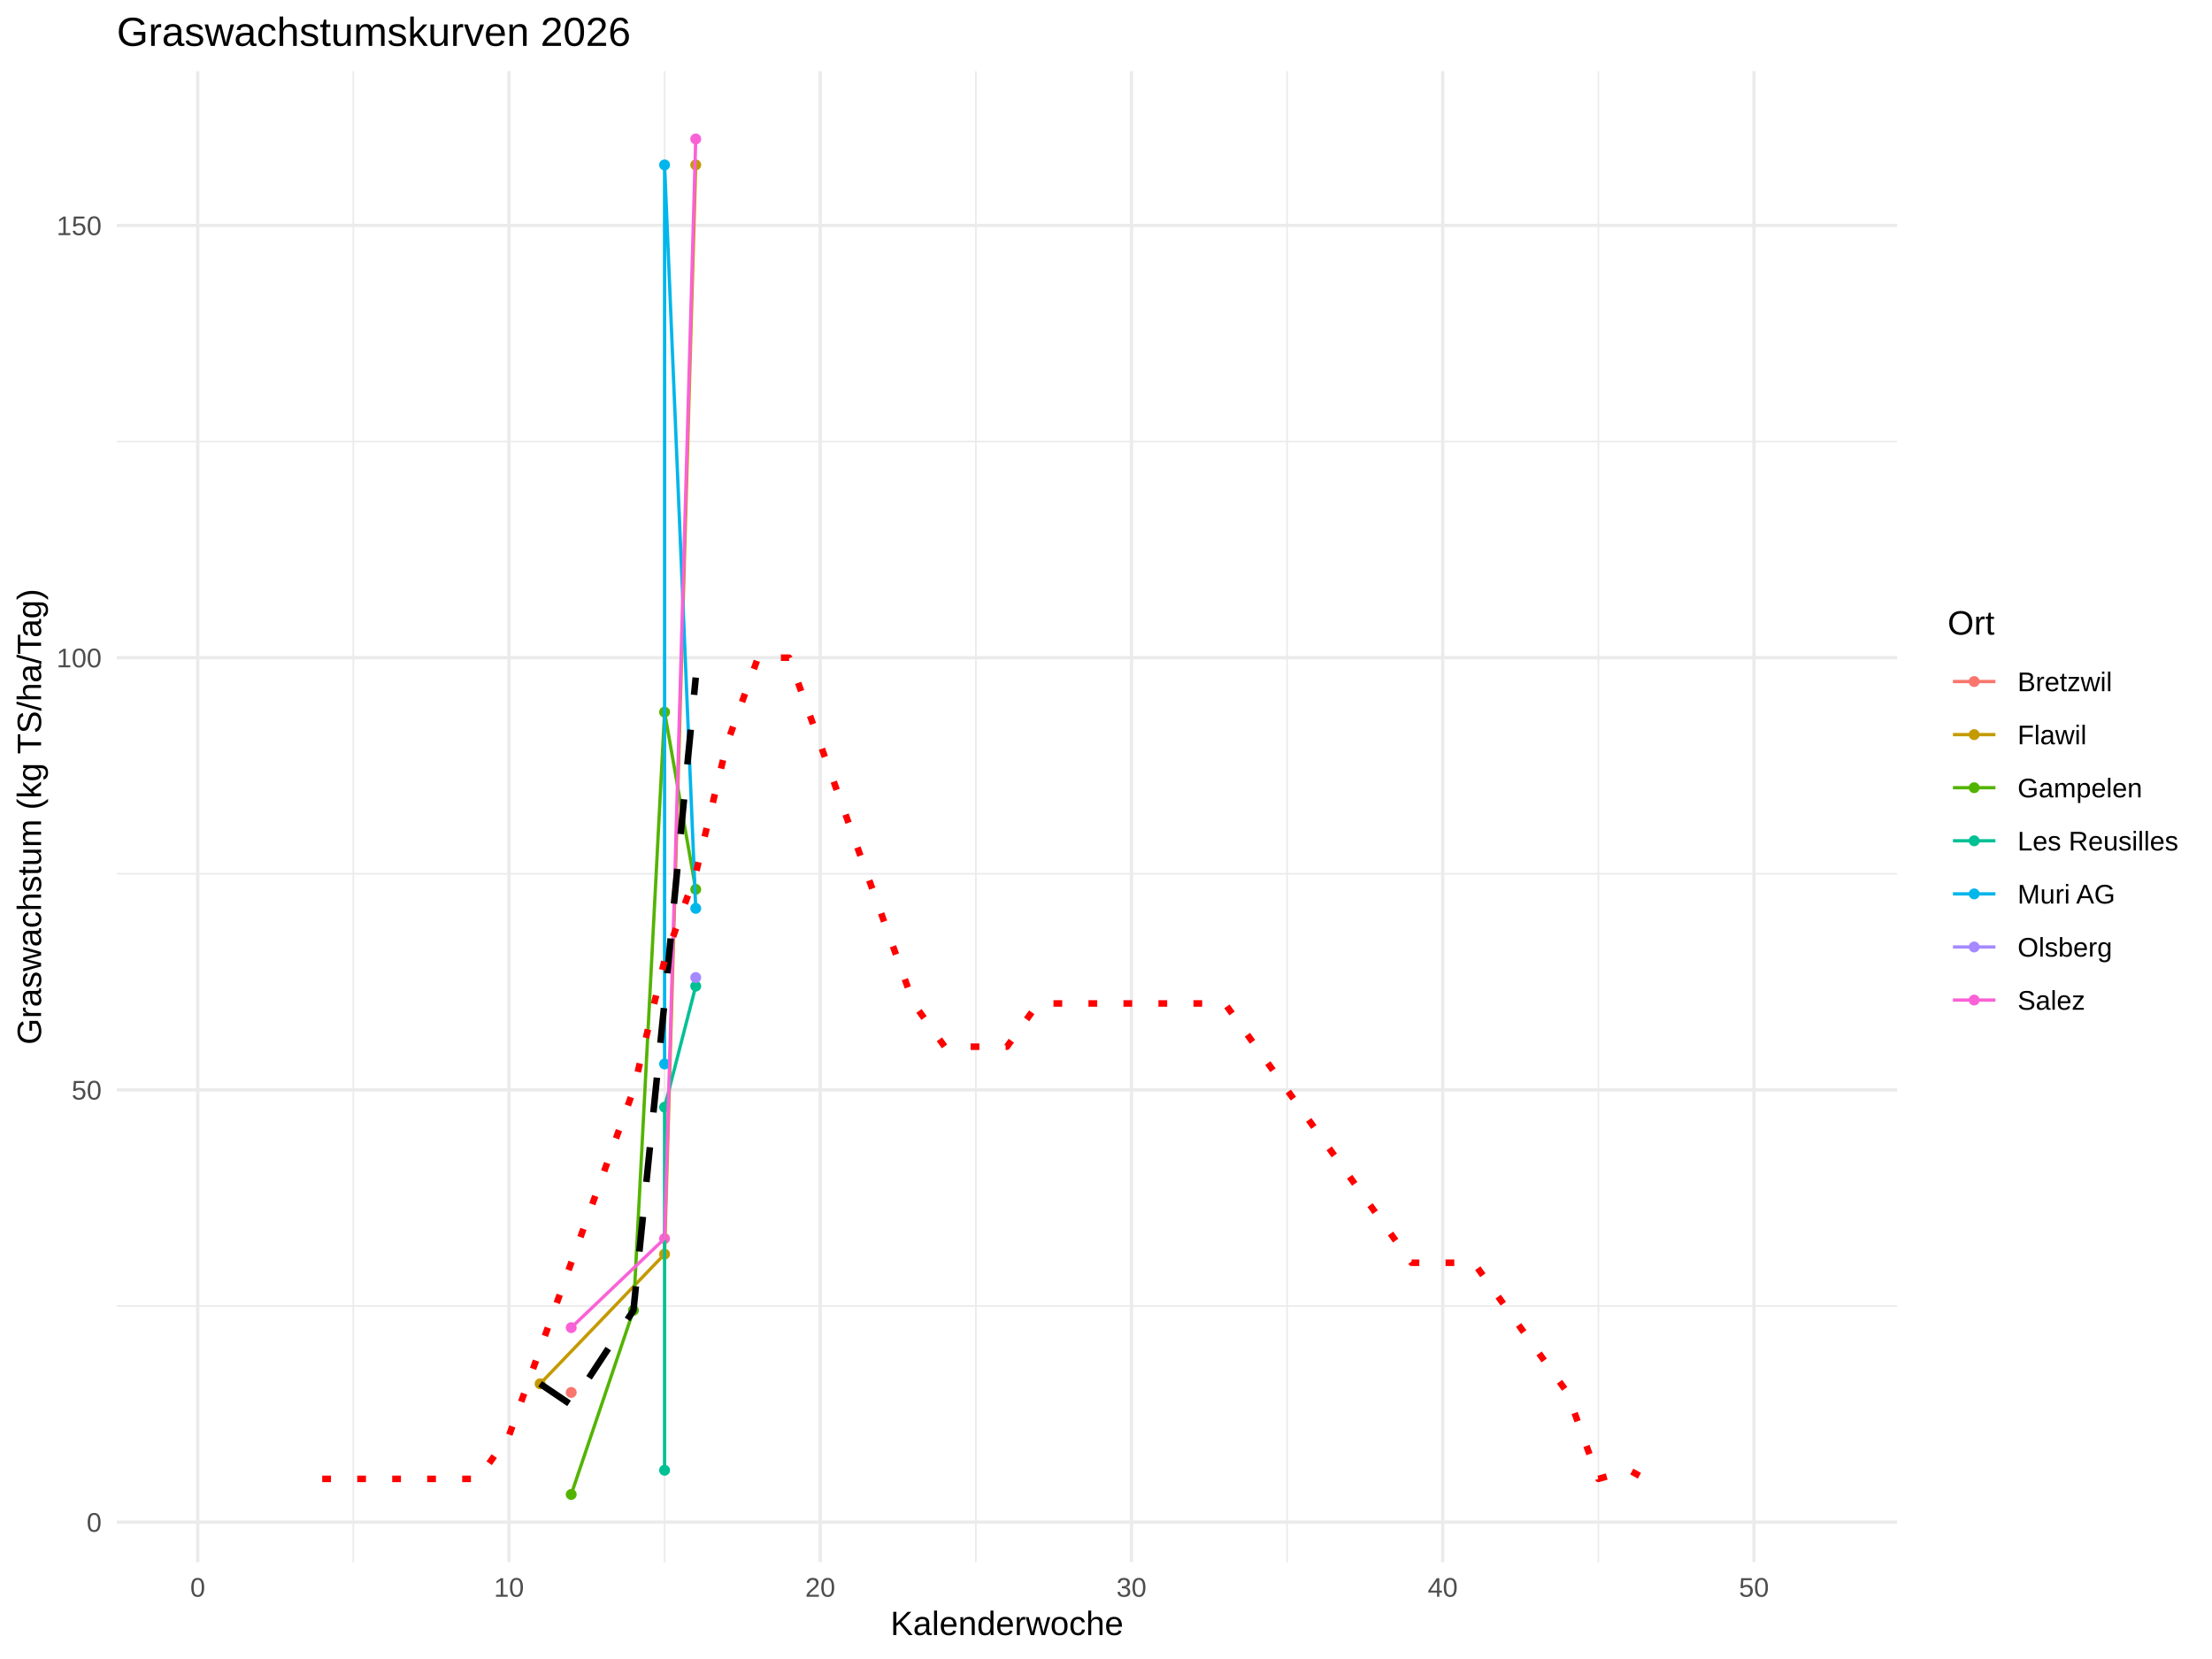
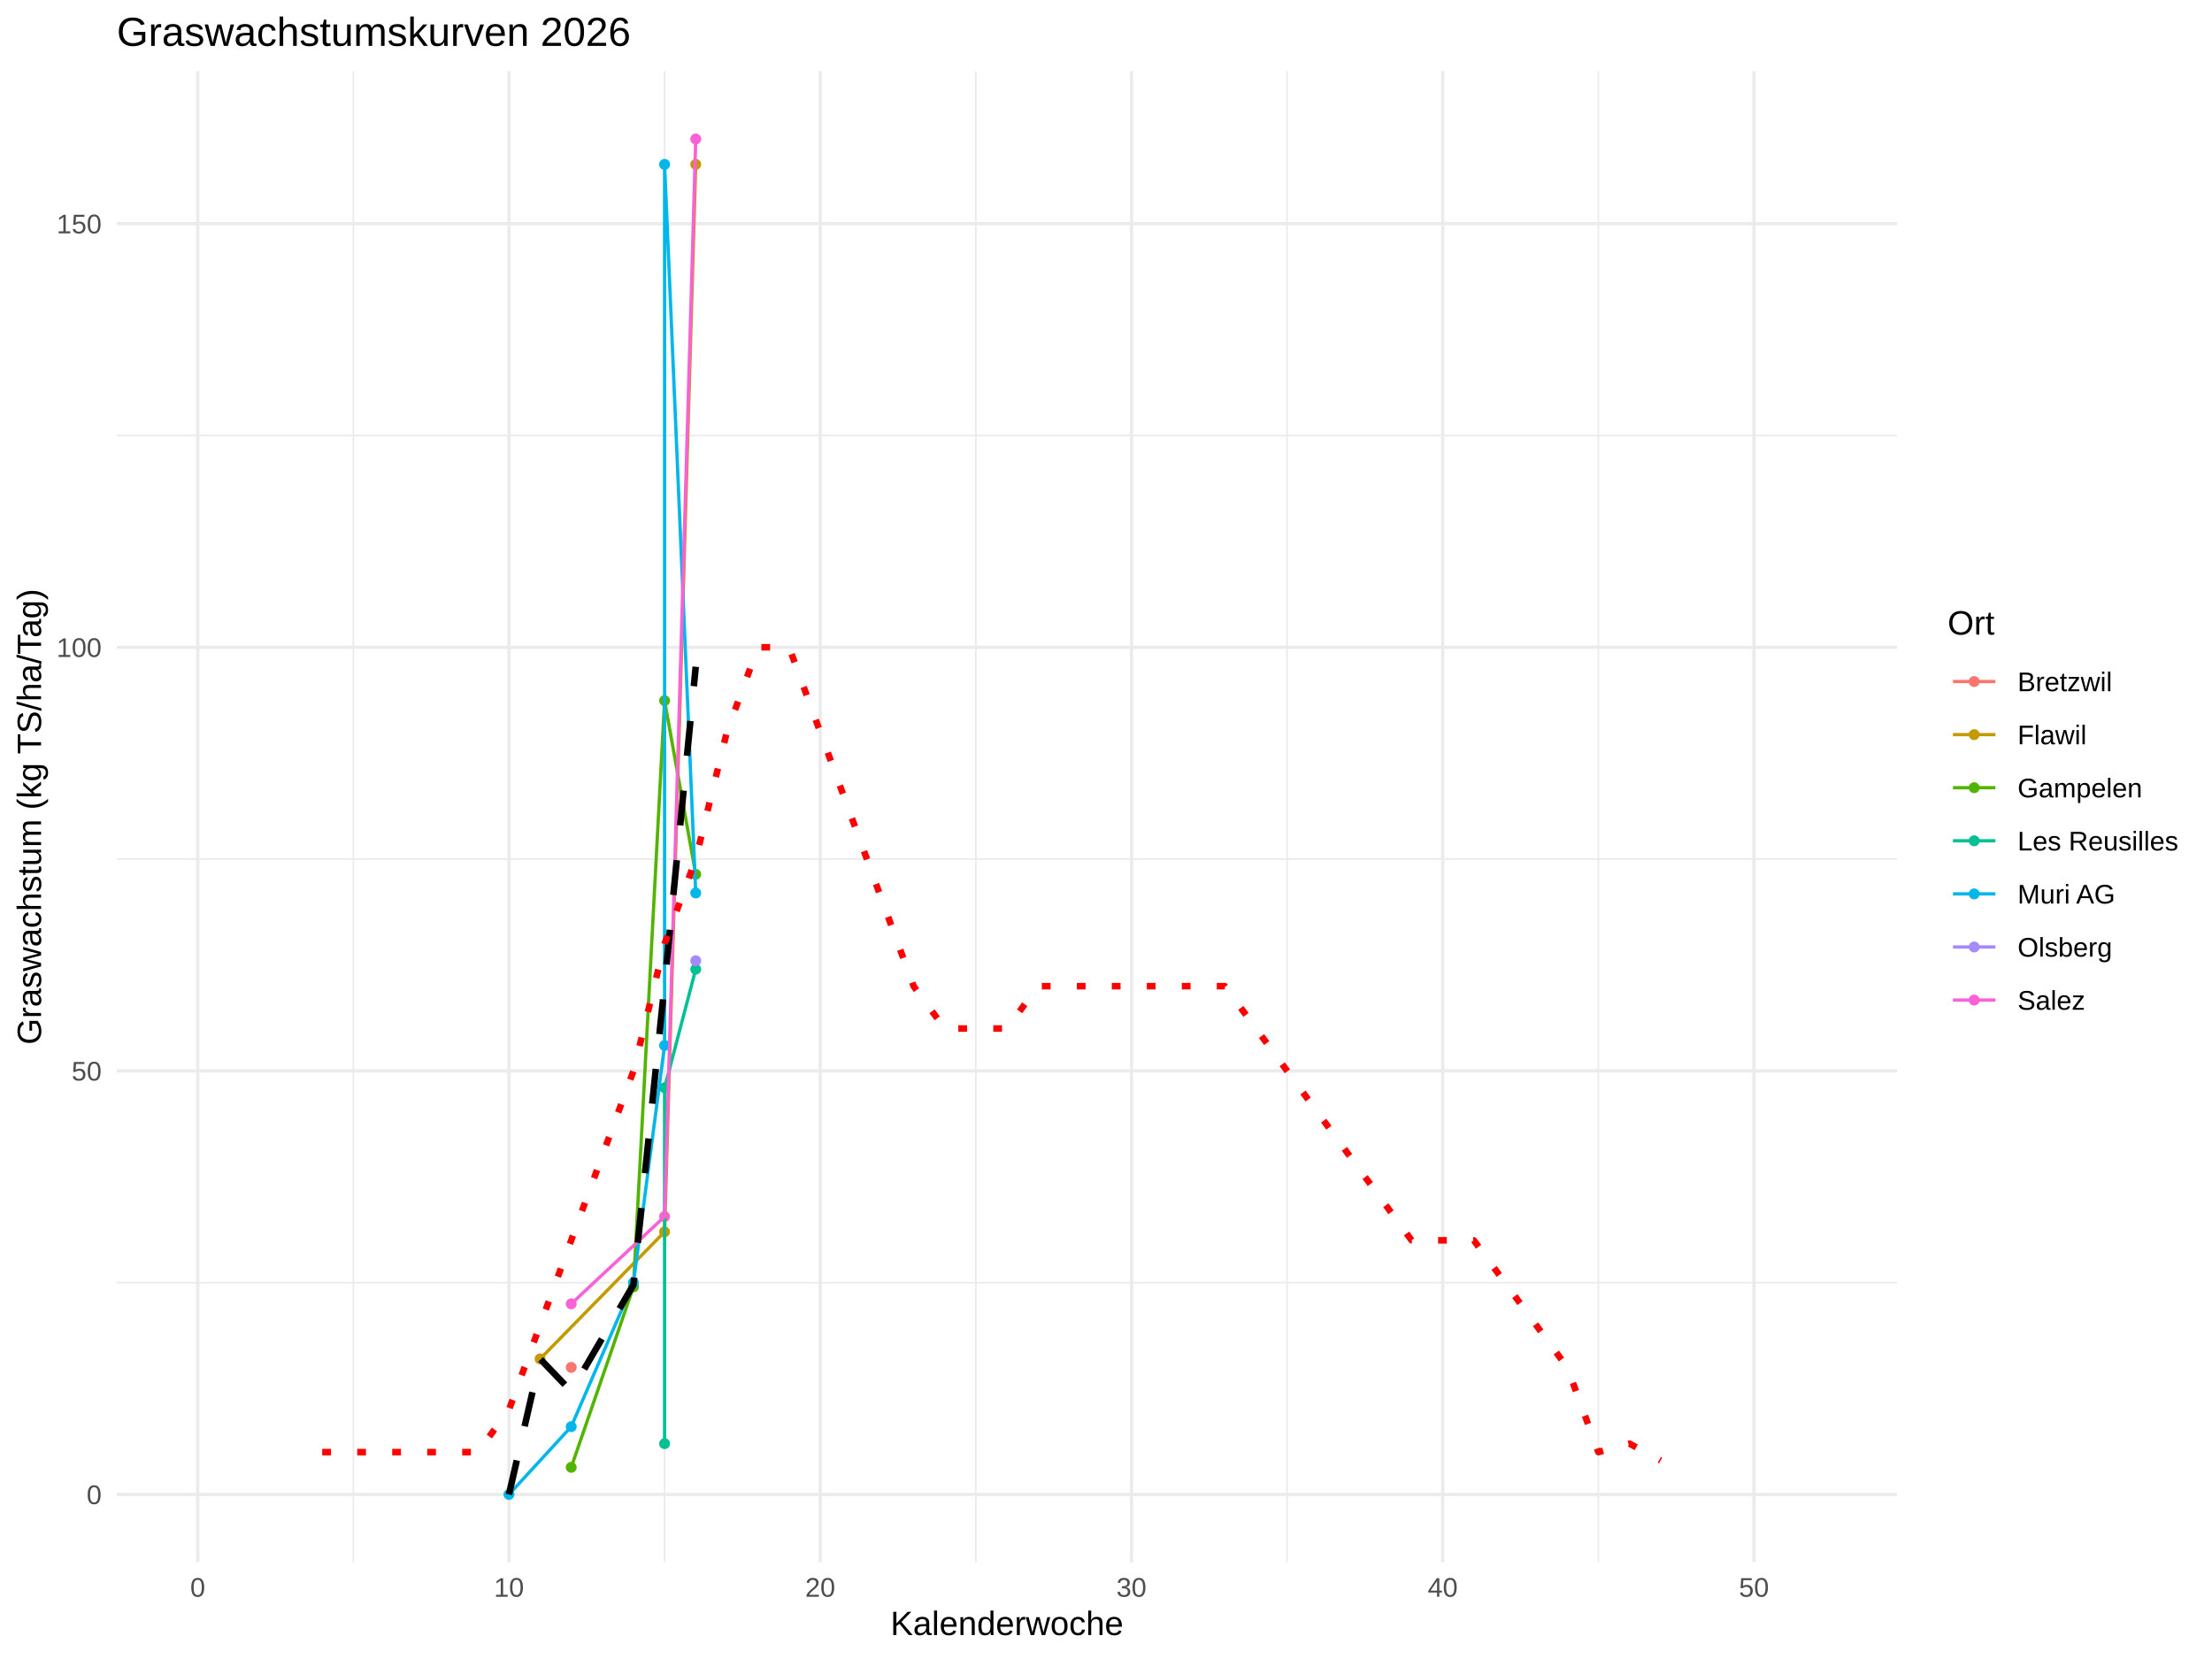
<svg xmlns="http://www.w3.org/2000/svg" width="720.00pt" height="540.00pt" viewBox="0 0 720.00 540.00">
  <g class="svglite">
    <defs>
      <style type="text/css">
    .svglite line, .svglite polyline, .svglite polygon, .svglite path, .svglite rect, .svglite circle {
      fill: none;
      stroke: #000000;
      stroke-linecap: round;
      stroke-linejoin: round;
      stroke-miterlimit: 10.00;
    }
    .svglite text {
      white-space: pre;
    }
    .svglite g.glyphgroup path {
      fill: inherit;
      stroke: none;
    }
  </style>
    </defs>
    <rect width="100%" height="100%" style="stroke: none; fill: #FFFFFF;" />
    <defs>
      <clipPath id="cpMC4wMHw3MjAuMDB8MC4wMHw1NDAuMDA=">
        <rect x="0.00" y="0.00" width="720.00" height="540.00" />
      </clipPath>
    </defs>
    <g clip-path="url(#cpMC4wMHw3MjAuMDB8MC4wMHw1NDAuMDA=)">
      <rect x="0.00" y="0.00" width="720.00" height="540.00" style="stroke-width: 1.07; stroke: none; fill: #FFFFFF;" />
    </g>
    <defs>
      <clipPath id="cpMzguMDJ8NjE3LjUyfDIzLjE4fDUwOC41MA==">
        <rect x="38.02" y="23.18" width="579.50" height="485.33" />
      </clipPath>
    </defs>
    <g clip-path="url(#cpMzguMDJ8NjE3LjUyfDIzLjE4fDUwOC41MA==)">
-       <polyline points="38.02,425.10 617.52,425.10 " style="stroke-width: 0.53; stroke: #EBEBEB; stroke-linecap: butt;" />
-       <polyline points="38.02,284.41 617.52,284.41 " style="stroke-width: 0.53; stroke: #EBEBEB; stroke-linecap: butt;" />
-       <polyline points="38.02,143.72 617.52,143.72 " style="stroke-width: 0.53; stroke: #EBEBEB; stroke-linecap: butt;" />
+       <polyline points="38.02,417.51 617.52,417.51 " style="stroke-width: 0.53; stroke: #EBEBEB; stroke-linecap: butt;" />
+       <polyline points="38.02,279.63 617.52,279.63 " style="stroke-width: 0.53; stroke: #EBEBEB; stroke-linecap: butt;" />
+       <polyline points="38.02,141.75 617.52,141.75 " style="stroke-width: 0.53; stroke: #EBEBEB; stroke-linecap: butt;" />
      <polyline points="115.01,508.50 115.01,23.18 " style="stroke-width: 0.53; stroke: #EBEBEB; stroke-linecap: butt;" />
      <polyline points="216.32,508.50 216.32,23.18 " style="stroke-width: 0.53; stroke: #EBEBEB; stroke-linecap: butt;" />
      <polyline points="317.64,508.50 317.64,23.18 " style="stroke-width: 0.53; stroke: #EBEBEB; stroke-linecap: butt;" />
      <polyline points="418.95,508.50 418.95,23.18 " style="stroke-width: 0.53; stroke: #EBEBEB; stroke-linecap: butt;" />
      <polyline points="520.26,508.50 520.26,23.18 " style="stroke-width: 0.53; stroke: #EBEBEB; stroke-linecap: butt;" />
-       <polyline points="38.02,495.45 617.52,495.45 " style="stroke-width: 1.07; stroke: #EBEBEB; stroke-linecap: butt;" />
-       <polyline points="38.02,354.76 617.52,354.76 " style="stroke-width: 1.07; stroke: #EBEBEB; stroke-linecap: butt;" />
-       <polyline points="38.02,214.07 617.52,214.07 " style="stroke-width: 1.07; stroke: #EBEBEB; stroke-linecap: butt;" />
-       <polyline points="38.02,73.38 617.52,73.38 " style="stroke-width: 1.07; stroke: #EBEBEB; stroke-linecap: butt;" />
+       <polyline points="38.02,486.44 617.52,486.44 " style="stroke-width: 1.07; stroke: #EBEBEB; stroke-linecap: butt;" />
+       <polyline points="38.02,348.57 617.52,348.57 " style="stroke-width: 1.07; stroke: #EBEBEB; stroke-linecap: butt;" />
+       <polyline points="38.02,210.69 617.52,210.69 " style="stroke-width: 1.07; stroke: #EBEBEB; stroke-linecap: butt;" />
+       <polyline points="38.02,72.81 617.52,72.81 " style="stroke-width: 1.07; stroke: #EBEBEB; stroke-linecap: butt;" />
      <polyline points="64.36,508.50 64.36,23.18 " style="stroke-width: 1.07; stroke: #EBEBEB; stroke-linecap: butt;" />
      <polyline points="165.67,508.50 165.67,23.18 " style="stroke-width: 1.07; stroke: #EBEBEB; stroke-linecap: butt;" />
      <polyline points="266.98,508.50 266.98,23.18 " style="stroke-width: 1.07; stroke: #EBEBEB; stroke-linecap: butt;" />
      <polyline points="368.29,508.50 368.29,23.18 " style="stroke-width: 1.07; stroke: #EBEBEB; stroke-linecap: butt;" />
      <polyline points="469.60,508.50 469.60,23.18 " style="stroke-width: 1.07; stroke: #EBEBEB; stroke-linecap: butt;" />
      <polyline points="570.91,508.50 570.91,23.18 " style="stroke-width: 1.07; stroke: #EBEBEB; stroke-linecap: butt;" />
-       <circle cx="185.93" cy="453.24" r="1.42" style="stroke-width: 0.71; stroke: #F8766D; fill: #F8766D;" />
-       <circle cx="175.80" cy="450.43" r="1.42" style="stroke-width: 0.71; stroke: #C49A00; fill: #C49A00;" />
-       <circle cx="216.32" cy="408.22" r="1.42" style="stroke-width: 0.71; stroke: #C49A00; fill: #C49A00;" />
-       <circle cx="226.46" cy="53.68" r="1.42" style="stroke-width: 0.71; stroke: #C49A00; fill: #C49A00;" />
-       <circle cx="185.93" cy="486.44" r="1.42" style="stroke-width: 0.71; stroke: #53B400; fill: #53B400;" />
-       <circle cx="206.19" cy="426.51" r="1.42" style="stroke-width: 0.71; stroke: #53B400; fill: #53B400;" />
-       <circle cx="216.32" cy="231.79" r="1.42" style="stroke-width: 0.71; stroke: #53B400; fill: #53B400;" />
-       <circle cx="226.46" cy="289.48" r="1.42" style="stroke-width: 0.71; stroke: #53B400; fill: #53B400;" />
-       <circle cx="216.32" cy="478.56" r="1.42" style="stroke-width: 0.71; stroke: #00C094; fill: #00C094;" />
-       <circle cx="216.32" cy="360.38" r="1.42" style="stroke-width: 0.71; stroke: #00C094; fill: #00C094;" />
-       <circle cx="226.46" cy="320.99" r="1.42" style="stroke-width: 0.71; stroke: #00C094; fill: #00C094;" />
-       <circle cx="216.32" cy="346.32" r="1.42" style="stroke-width: 0.71; stroke: #00B6EB; fill: #00B6EB;" />
-       <circle cx="216.32" cy="53.68" r="1.42" style="stroke-width: 0.71; stroke: #00B6EB; fill: #00B6EB;" />
-       <circle cx="226.46" cy="295.67" r="1.42" style="stroke-width: 0.71; stroke: #00B6EB; fill: #00B6EB;" />
-       <circle cx="226.46" cy="318.18" r="1.42" style="stroke-width: 0.71; stroke: #A58AFF; fill: #A58AFF;" />
-       <circle cx="185.93" cy="432.14" r="1.42" style="stroke-width: 0.71; stroke: #FB61D7; fill: #FB61D7;" />
-       <circle cx="216.32" cy="403.15" r="1.42" style="stroke-width: 0.71; stroke: #FB61D7; fill: #FB61D7;" />
+       <circle cx="185.93" cy="445.08" r="1.42" style="stroke-width: 0.71; stroke: #F8766D; fill: #F8766D;" />
+       <circle cx="175.80" cy="442.32" r="1.42" style="stroke-width: 0.71; stroke: #C49A00; fill: #C49A00;" />
+       <circle cx="216.32" cy="400.96" r="1.42" style="stroke-width: 0.71; stroke: #C49A00; fill: #C49A00;" />
+       <circle cx="226.46" cy="53.51" r="1.42" style="stroke-width: 0.71; stroke: #C49A00; fill: #C49A00;" />
+       <circle cx="185.93" cy="477.62" r="1.42" style="stroke-width: 0.71; stroke: #53B400; fill: #53B400;" />
+       <circle cx="206.19" cy="418.88" r="1.42" style="stroke-width: 0.71; stroke: #53B400; fill: #53B400;" />
+       <circle cx="216.32" cy="228.06" r="1.42" style="stroke-width: 0.71; stroke: #53B400; fill: #53B400;" />
+       <circle cx="226.46" cy="284.59" r="1.42" style="stroke-width: 0.71; stroke: #53B400; fill: #53B400;" />
+       <circle cx="216.32" cy="469.90" r="1.42" style="stroke-width: 0.71; stroke: #00C094; fill: #00C094;" />
+       <circle cx="216.32" cy="354.08" r="1.42" style="stroke-width: 0.71; stroke: #00C094; fill: #00C094;" />
+       <circle cx="226.46" cy="315.48" r="1.42" style="stroke-width: 0.71; stroke: #00C094; fill: #00C094;" />
+       <circle cx="165.67" cy="486.44" r="1.42" style="stroke-width: 0.71; stroke: #00B6EB; fill: #00B6EB;" />
+       <circle cx="185.93" cy="464.38" r="1.42" style="stroke-width: 0.71; stroke: #00B6EB; fill: #00B6EB;" />
+       <circle cx="206.19" cy="417.51" r="1.42" style="stroke-width: 0.71; stroke: #00B6EB; fill: #00B6EB;" />
+       <circle cx="216.32" cy="340.29" r="1.42" style="stroke-width: 0.71; stroke: #00B6EB; fill: #00B6EB;" />
+       <circle cx="216.32" cy="53.51" r="1.42" style="stroke-width: 0.71; stroke: #00B6EB; fill: #00B6EB;" />
+       <circle cx="226.46" cy="290.66" r="1.42" style="stroke-width: 0.71; stroke: #00B6EB; fill: #00B6EB;" />
+       <circle cx="226.46" cy="312.72" r="1.42" style="stroke-width: 0.71; stroke: #A58AFF; fill: #A58AFF;" />
+       <circle cx="185.93" cy="424.40" r="1.42" style="stroke-width: 0.71; stroke: #FB61D7; fill: #FB61D7;" />
+       <circle cx="216.32" cy="396.00" r="1.42" style="stroke-width: 0.71; stroke: #FB61D7; fill: #FB61D7;" />
      <circle cx="226.46" cy="45.24" r="1.42" style="stroke-width: 0.71; stroke: #FB61D7; fill: #FB61D7;" />
-       <polyline points="175.80,450.43 216.32,408.22 226.46,53.68 " style="stroke-width: 1.07; stroke: #C49A00; stroke-linecap: butt;" />
-       <polyline points="185.93,486.44 206.19,426.51 216.32,231.79 226.46,289.48 " style="stroke-width: 1.07; stroke: #53B400; stroke-linecap: butt;" />
-       <polyline points="216.32,478.56 216.32,360.38 226.46,320.99 " style="stroke-width: 1.07; stroke: #00C094; stroke-linecap: butt;" />
-       <polyline points="216.32,346.32 216.32,53.68 226.46,295.67 " style="stroke-width: 1.07; stroke: #00B6EB; stroke-linecap: butt;" />
-       <polyline points="185.93,432.14 216.32,403.15 226.46,45.24 " style="stroke-width: 1.07; stroke: #FB61D7; stroke-linecap: butt;" />
-       <polyline points="175.80,450.43 185.93,457.27 206.19,426.51 216.32,326.02 226.46,220.54 " style="stroke-width: 2.13; stroke-dasharray: 11.38,11.38; stroke-linecap: butt;" />
-       <polyline points="104.88,481.38 115.01,481.38 125.14,481.38 135.28,481.38 145.41,481.38 155.54,481.38 165.67,467.31 175.80,439.17 185.93,411.03 196.06,382.90 206.19,354.76 216.32,312.55 226.46,284.41 236.59,242.20 246.72,214.07 256.85,214.07 266.98,242.20 277.11,270.34 287.24,298.48 297.37,326.62 307.50,340.69 317.64,340.69 327.77,340.69 337.90,326.62 348.03,326.62 358.16,326.62 368.29,326.62 378.42,326.62 388.55,326.62 398.68,326.62 408.82,340.69 418.95,354.76 429.08,368.83 439.21,382.90 449.34,396.96 459.47,411.03 469.60,411.03 479.73,411.03 489.86,425.10 499.99,439.17 510.13,453.24 520.26,481.38 530.39,478.56 540.52,484.19 " style="stroke-width: 2.13; stroke: #FF0000; stroke-dasharray: 2.85,8.54; stroke-linecap: butt;" />
+       <polyline points="175.80,442.32 216.32,400.96 226.46,53.51 " style="stroke-width: 1.07; stroke: #C49A00; stroke-linecap: butt;" />
+       <polyline points="185.93,477.62 206.19,418.88 216.32,228.06 226.46,284.59 " style="stroke-width: 1.07; stroke: #53B400; stroke-linecap: butt;" />
+       <polyline points="216.32,469.90 216.32,354.08 226.46,315.48 " style="stroke-width: 1.07; stroke: #00C094; stroke-linecap: butt;" />
+       <polyline points="165.67,486.44 185.93,464.38 206.19,417.51 216.32,340.29 216.32,53.51 226.46,290.66 " style="stroke-width: 1.07; stroke: #00B6EB; stroke-linecap: butt;" />
+       <polyline points="185.93,424.40 216.32,396.00 226.46,45.24 " style="stroke-width: 1.07; stroke: #FB61D7; stroke-linecap: butt;" />
+       <polyline points="165.67,486.44 175.80,442.32 185.93,452.87 206.19,418.19 216.32,320.40 226.46,217.03 " style="stroke-width: 2.13; stroke-dasharray: 11.38,11.38; stroke-linecap: butt;" />
+       <polyline points="104.88,472.66 115.01,472.66 125.14,472.66 135.28,472.66 145.41,472.66 155.54,472.66 165.67,458.87 175.80,431.29 185.93,403.72 196.06,376.14 206.19,348.57 216.32,307.20 226.46,279.63 236.59,238.27 246.72,210.69 256.85,210.69 266.98,238.27 277.11,265.84 287.24,293.42 297.37,320.99 307.50,334.78 317.64,334.78 327.77,334.78 337.90,320.99 348.03,320.99 358.16,320.99 368.29,320.99 378.42,320.99 388.55,320.99 398.68,320.99 408.82,334.78 418.95,348.57 429.08,362.35 439.21,376.14 449.34,389.93 459.47,403.72 469.60,403.72 479.73,403.72 489.86,417.51 499.99,431.29 510.13,445.08 520.26,472.66 530.39,469.90 540.52,475.41 " style="stroke-width: 2.13; stroke: #FF0000; stroke-dasharray: 2.85,8.54; stroke-linecap: butt;" />
    </g>
    <g clip-path="url(#cpMC4wMHw3MjAuMDB8MC4wMHw1NDAuMDA=)">
-       <text x="33.09" y="498.60" text-anchor="end" style="font-size: 8.80px;fill: #4D4D4D; font-family: &quot;Arial&quot;;" textLength="4.89px" lengthAdjust="spacingAndGlyphs">0</text>
-       <text x="33.09" y="357.91" text-anchor="end" style="font-size: 8.80px;fill: #4D4D4D; font-family: &quot;Arial&quot;;" textLength="9.78px" lengthAdjust="spacingAndGlyphs">50</text>
-       <text x="33.09" y="217.22" text-anchor="end" style="font-size: 8.80px;fill: #4D4D4D; font-family: &quot;Arial&quot;;" textLength="14.67px" lengthAdjust="spacingAndGlyphs">100</text>
-       <text x="33.09" y="76.53" text-anchor="end" style="font-size: 8.80px;fill: #4D4D4D; font-family: &quot;Arial&quot;;" textLength="14.67px" lengthAdjust="spacingAndGlyphs">150</text>
+       <text x="33.09" y="489.59" text-anchor="end" style="font-size: 8.80px;fill: #4D4D4D; font-family: &quot;Arial&quot;;" textLength="4.89px" lengthAdjust="spacingAndGlyphs">0</text>
+       <text x="33.09" y="351.72" text-anchor="end" style="font-size: 8.80px;fill: #4D4D4D; font-family: &quot;Arial&quot;;" textLength="9.78px" lengthAdjust="spacingAndGlyphs">50</text>
+       <text x="33.09" y="213.84" text-anchor="end" style="font-size: 8.80px;fill: #4D4D4D; font-family: &quot;Arial&quot;;" textLength="14.67px" lengthAdjust="spacingAndGlyphs">100</text>
+       <text x="33.09" y="75.96" text-anchor="end" style="font-size: 8.80px;fill: #4D4D4D; font-family: &quot;Arial&quot;;" textLength="14.67px" lengthAdjust="spacingAndGlyphs">150</text>
      <text x="64.36" y="519.74" text-anchor="middle" style="font-size: 8.80px;fill: #4D4D4D; font-family: &quot;Arial&quot;;" textLength="4.89px" lengthAdjust="spacingAndGlyphs">0</text>
      <text x="165.67" y="519.74" text-anchor="middle" style="font-size: 8.80px;fill: #4D4D4D; font-family: &quot;Arial&quot;;" textLength="9.78px" lengthAdjust="spacingAndGlyphs">10</text>
      <text x="266.98" y="519.74" text-anchor="middle" style="font-size: 8.80px;fill: #4D4D4D; font-family: &quot;Arial&quot;;" textLength="9.78px" lengthAdjust="spacingAndGlyphs">20</text>
      <text x="368.29" y="519.74" text-anchor="middle" style="font-size: 8.80px;fill: #4D4D4D; font-family: &quot;Arial&quot;;" textLength="9.78px" lengthAdjust="spacingAndGlyphs">30</text>
      <text x="469.60" y="519.74" text-anchor="middle" style="font-size: 8.80px;fill: #4D4D4D; font-family: &quot;Arial&quot;;" textLength="9.78px" lengthAdjust="spacingAndGlyphs">40</text>
      <text x="570.91" y="519.74" text-anchor="middle" style="font-size: 8.80px;fill: #4D4D4D; font-family: &quot;Arial&quot;;" textLength="9.78px" lengthAdjust="spacingAndGlyphs">50</text>
      <text x="327.77" y="532.20" text-anchor="middle" style="font-size: 11.00px; font-family: &quot;Arial&quot;;" textLength="75.88px" lengthAdjust="spacingAndGlyphs">Kalenderwoche</text>
      <text transform="translate(13.36,265.84) rotate(-90)" text-anchor="middle" style="font-size: 11.00px; font-family: &quot;Arial&quot;;" textLength="148.42px" lengthAdjust="spacingAndGlyphs">Graswachstum (kg TS/ha/Tag)</text>
      <text x="633.95" y="206.56" style="font-size: 11.00px; font-family: &quot;Arial&quot;;" textLength="15.28px" lengthAdjust="spacingAndGlyphs">Ort</text>
      <circle cx="642.59" cy="221.84" r="1.42" style="stroke-width: 0.71; stroke: #F8766D; fill: #F8766D;" />
      <line x1="635.68" y1="221.84" x2="649.51" y2="221.84" style="stroke-width: 1.07; stroke: #F8766D; stroke-linecap: butt;" />
      <circle cx="642.59" cy="239.12" r="1.42" style="stroke-width: 0.71; stroke: #C49A00; fill: #C49A00;" />
      <line x1="635.68" y1="239.12" x2="649.51" y2="239.12" style="stroke-width: 1.07; stroke: #C49A00; stroke-linecap: butt;" />
      <circle cx="642.59" cy="256.40" r="1.42" style="stroke-width: 0.71; stroke: #53B400; fill: #53B400;" />
      <line x1="635.68" y1="256.40" x2="649.51" y2="256.40" style="stroke-width: 1.07; stroke: #53B400; stroke-linecap: butt;" />
      <circle cx="642.59" cy="273.68" r="1.42" style="stroke-width: 0.71; stroke: #00C094; fill: #00C094;" />
      <line x1="635.68" y1="273.68" x2="649.51" y2="273.68" style="stroke-width: 1.07; stroke: #00C094; stroke-linecap: butt;" />
      <circle cx="642.59" cy="290.96" r="1.42" style="stroke-width: 0.71; stroke: #00B6EB; fill: #00B6EB;" />
      <line x1="635.68" y1="290.96" x2="649.51" y2="290.96" style="stroke-width: 1.07; stroke: #00B6EB; stroke-linecap: butt;" />
      <circle cx="642.59" cy="308.24" r="1.42" style="stroke-width: 0.71; stroke: #A58AFF; fill: #A58AFF;" />
      <line x1="635.68" y1="308.24" x2="649.51" y2="308.24" style="stroke-width: 1.07; stroke: #A58AFF; stroke-linecap: butt;" />
      <circle cx="642.59" cy="325.52" r="1.42" style="stroke-width: 0.71; stroke: #FB61D7; fill: #FB61D7;" />
      <line x1="635.68" y1="325.52" x2="649.51" y2="325.52" style="stroke-width: 1.07; stroke: #FB61D7; stroke-linecap: butt;" />
      <text x="656.71" y="224.99" style="font-size: 8.80px; font-family: &quot;Arial&quot;;" textLength="30.80px" lengthAdjust="spacingAndGlyphs">Bretzwil</text>
      <text x="656.71" y="242.27" style="font-size: 8.80px; font-family: &quot;Arial&quot;;" textLength="22.48px" lengthAdjust="spacingAndGlyphs">Flawil</text>
      <text x="656.71" y="259.55" style="font-size: 8.80px; font-family: &quot;Arial&quot;;" textLength="40.58px" lengthAdjust="spacingAndGlyphs">Gampelen</text>
      <text x="656.71" y="276.83" style="font-size: 8.80px; font-family: &quot;Arial&quot;;" textLength="52.33px" lengthAdjust="spacingAndGlyphs">Les Reusilles</text>
      <text x="656.71" y="294.11" style="font-size: 8.80px; font-family: &quot;Arial&quot;;" textLength="31.77px" lengthAdjust="spacingAndGlyphs">Muri AG</text>
      <text x="656.71" y="311.39" style="font-size: 8.80px; font-family: &quot;Arial&quot;;" textLength="30.80px" lengthAdjust="spacingAndGlyphs">Olsberg</text>
      <text x="656.71" y="328.67" style="font-size: 8.80px; font-family: &quot;Arial&quot;;" textLength="22.02px" lengthAdjust="spacingAndGlyphs">Salez</text>
      <text x="38.02" y="14.93" style="font-size: 13.20px; font-family: &quot;Arial&quot;;" textLength="167.03px" lengthAdjust="spacingAndGlyphs">Graswachstumskurven 2026</text>
    </g>
  </g>
</svg>
